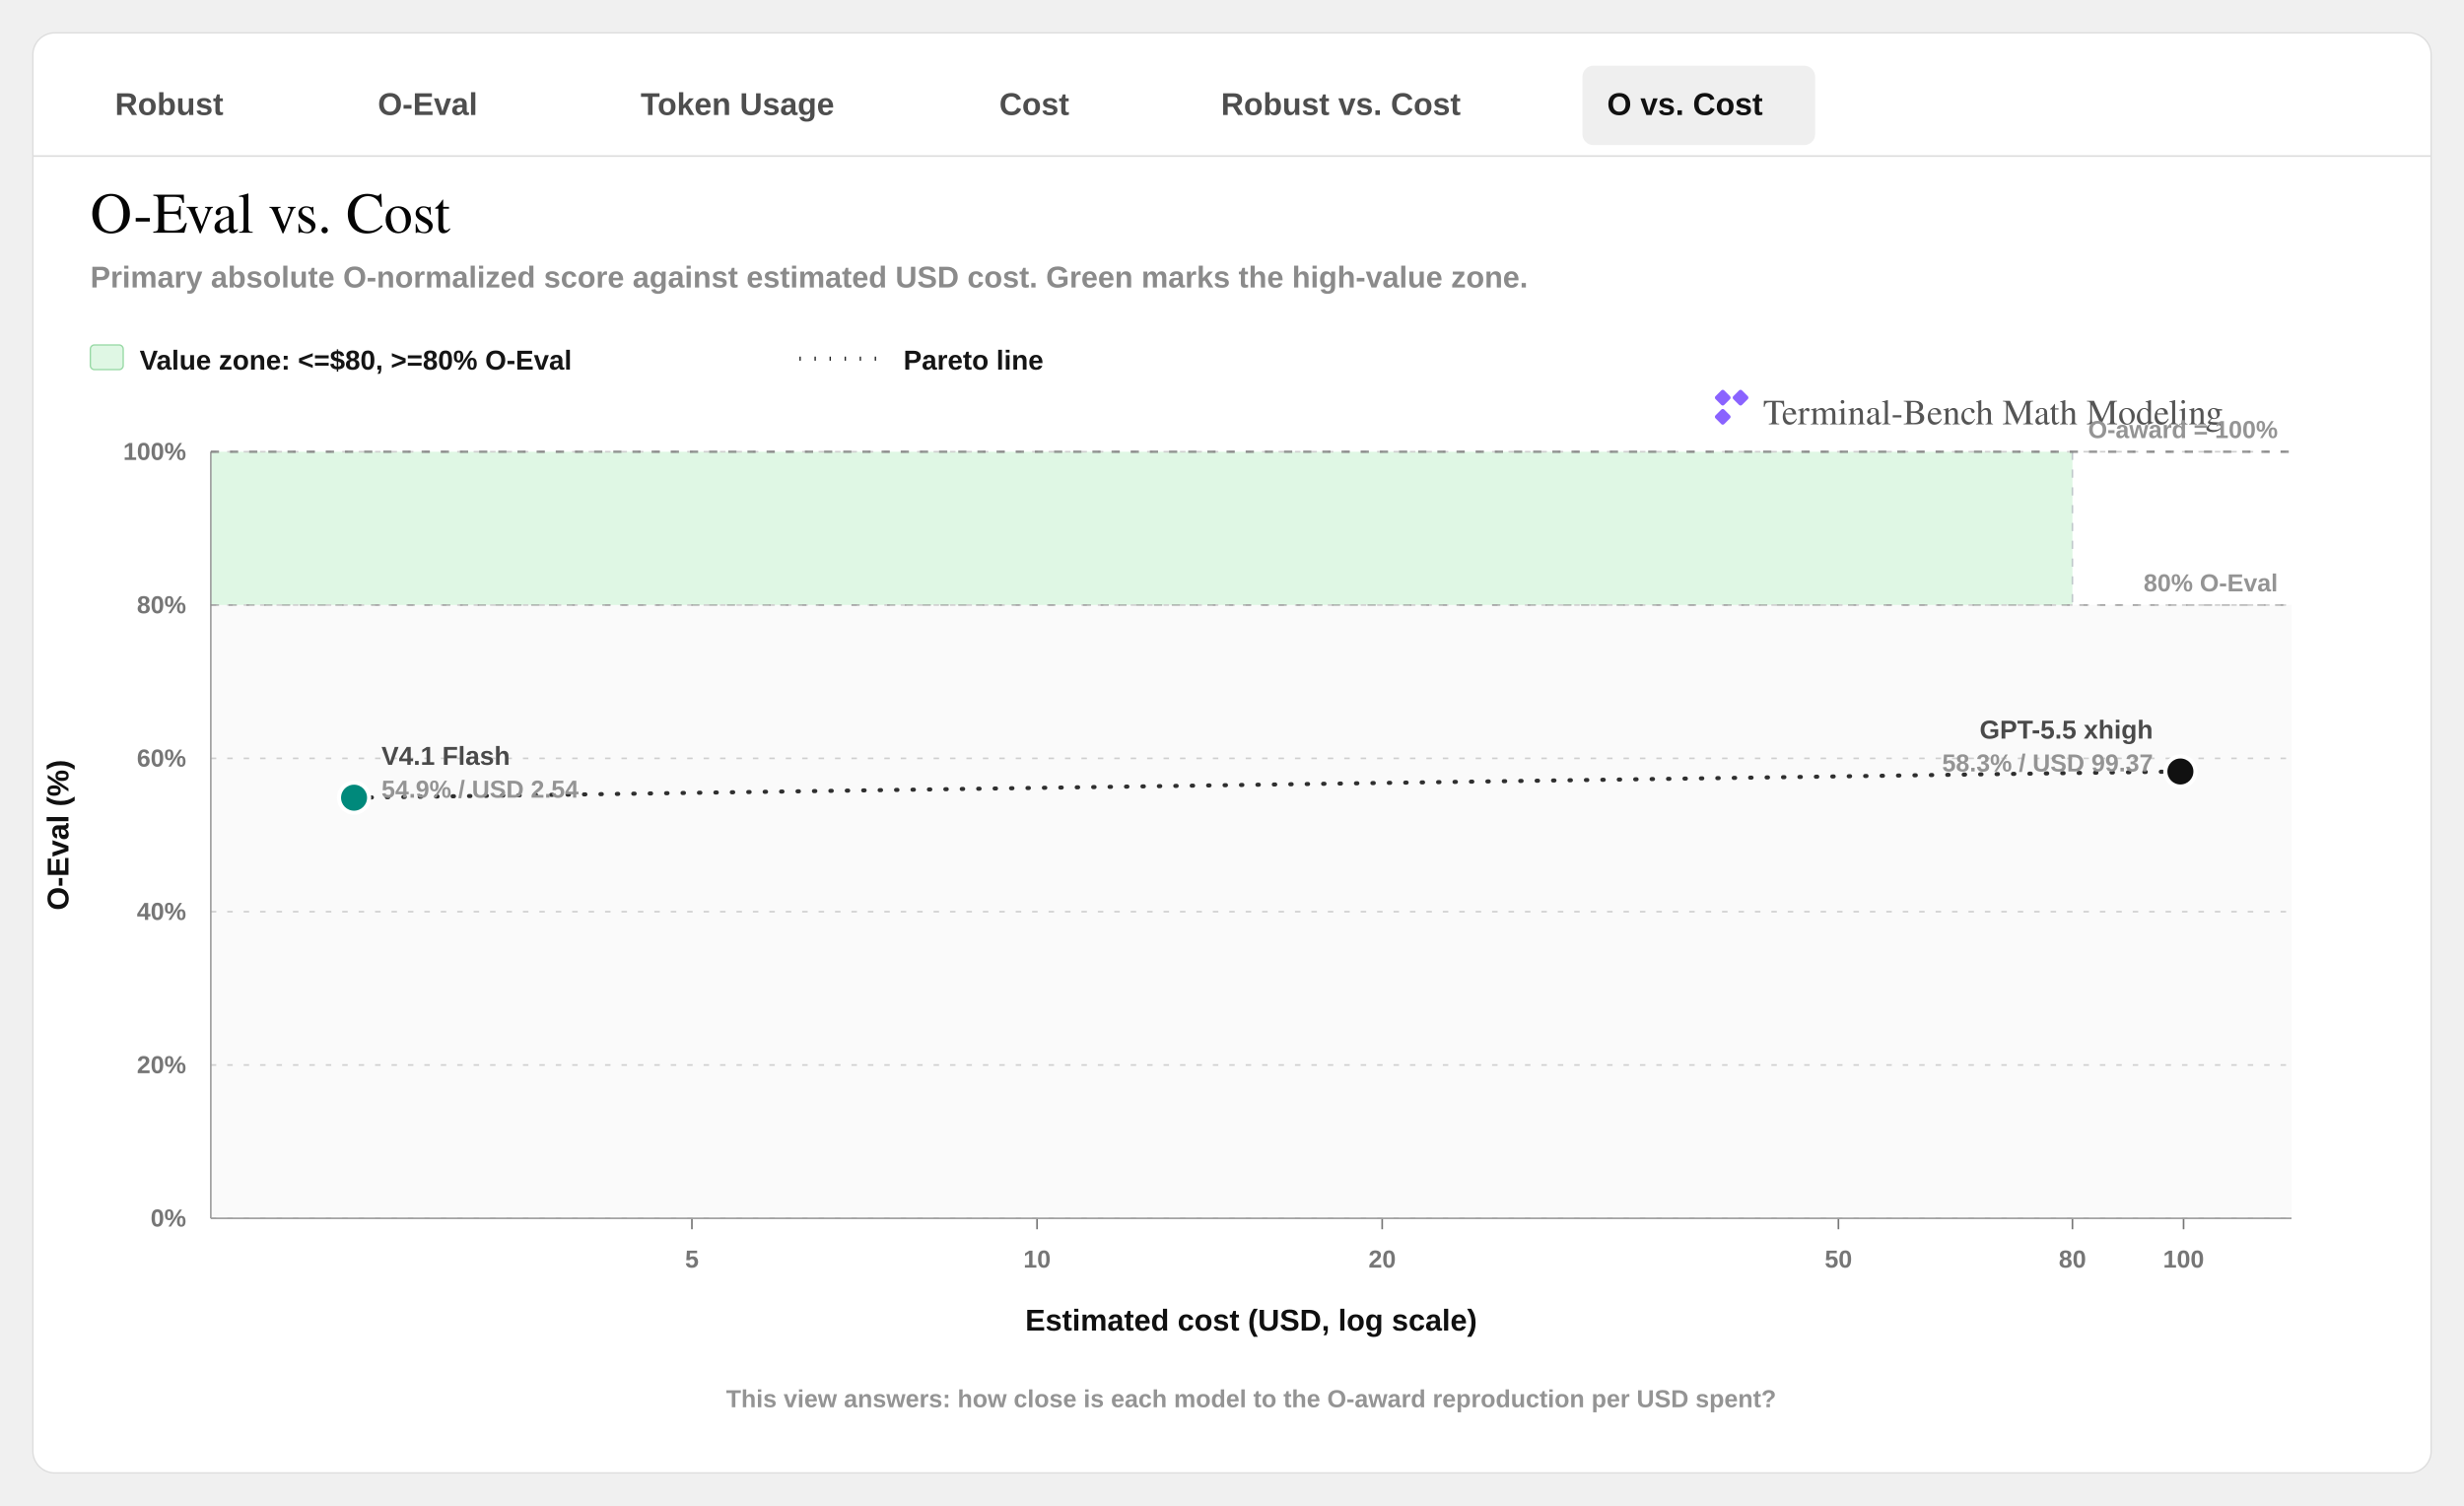
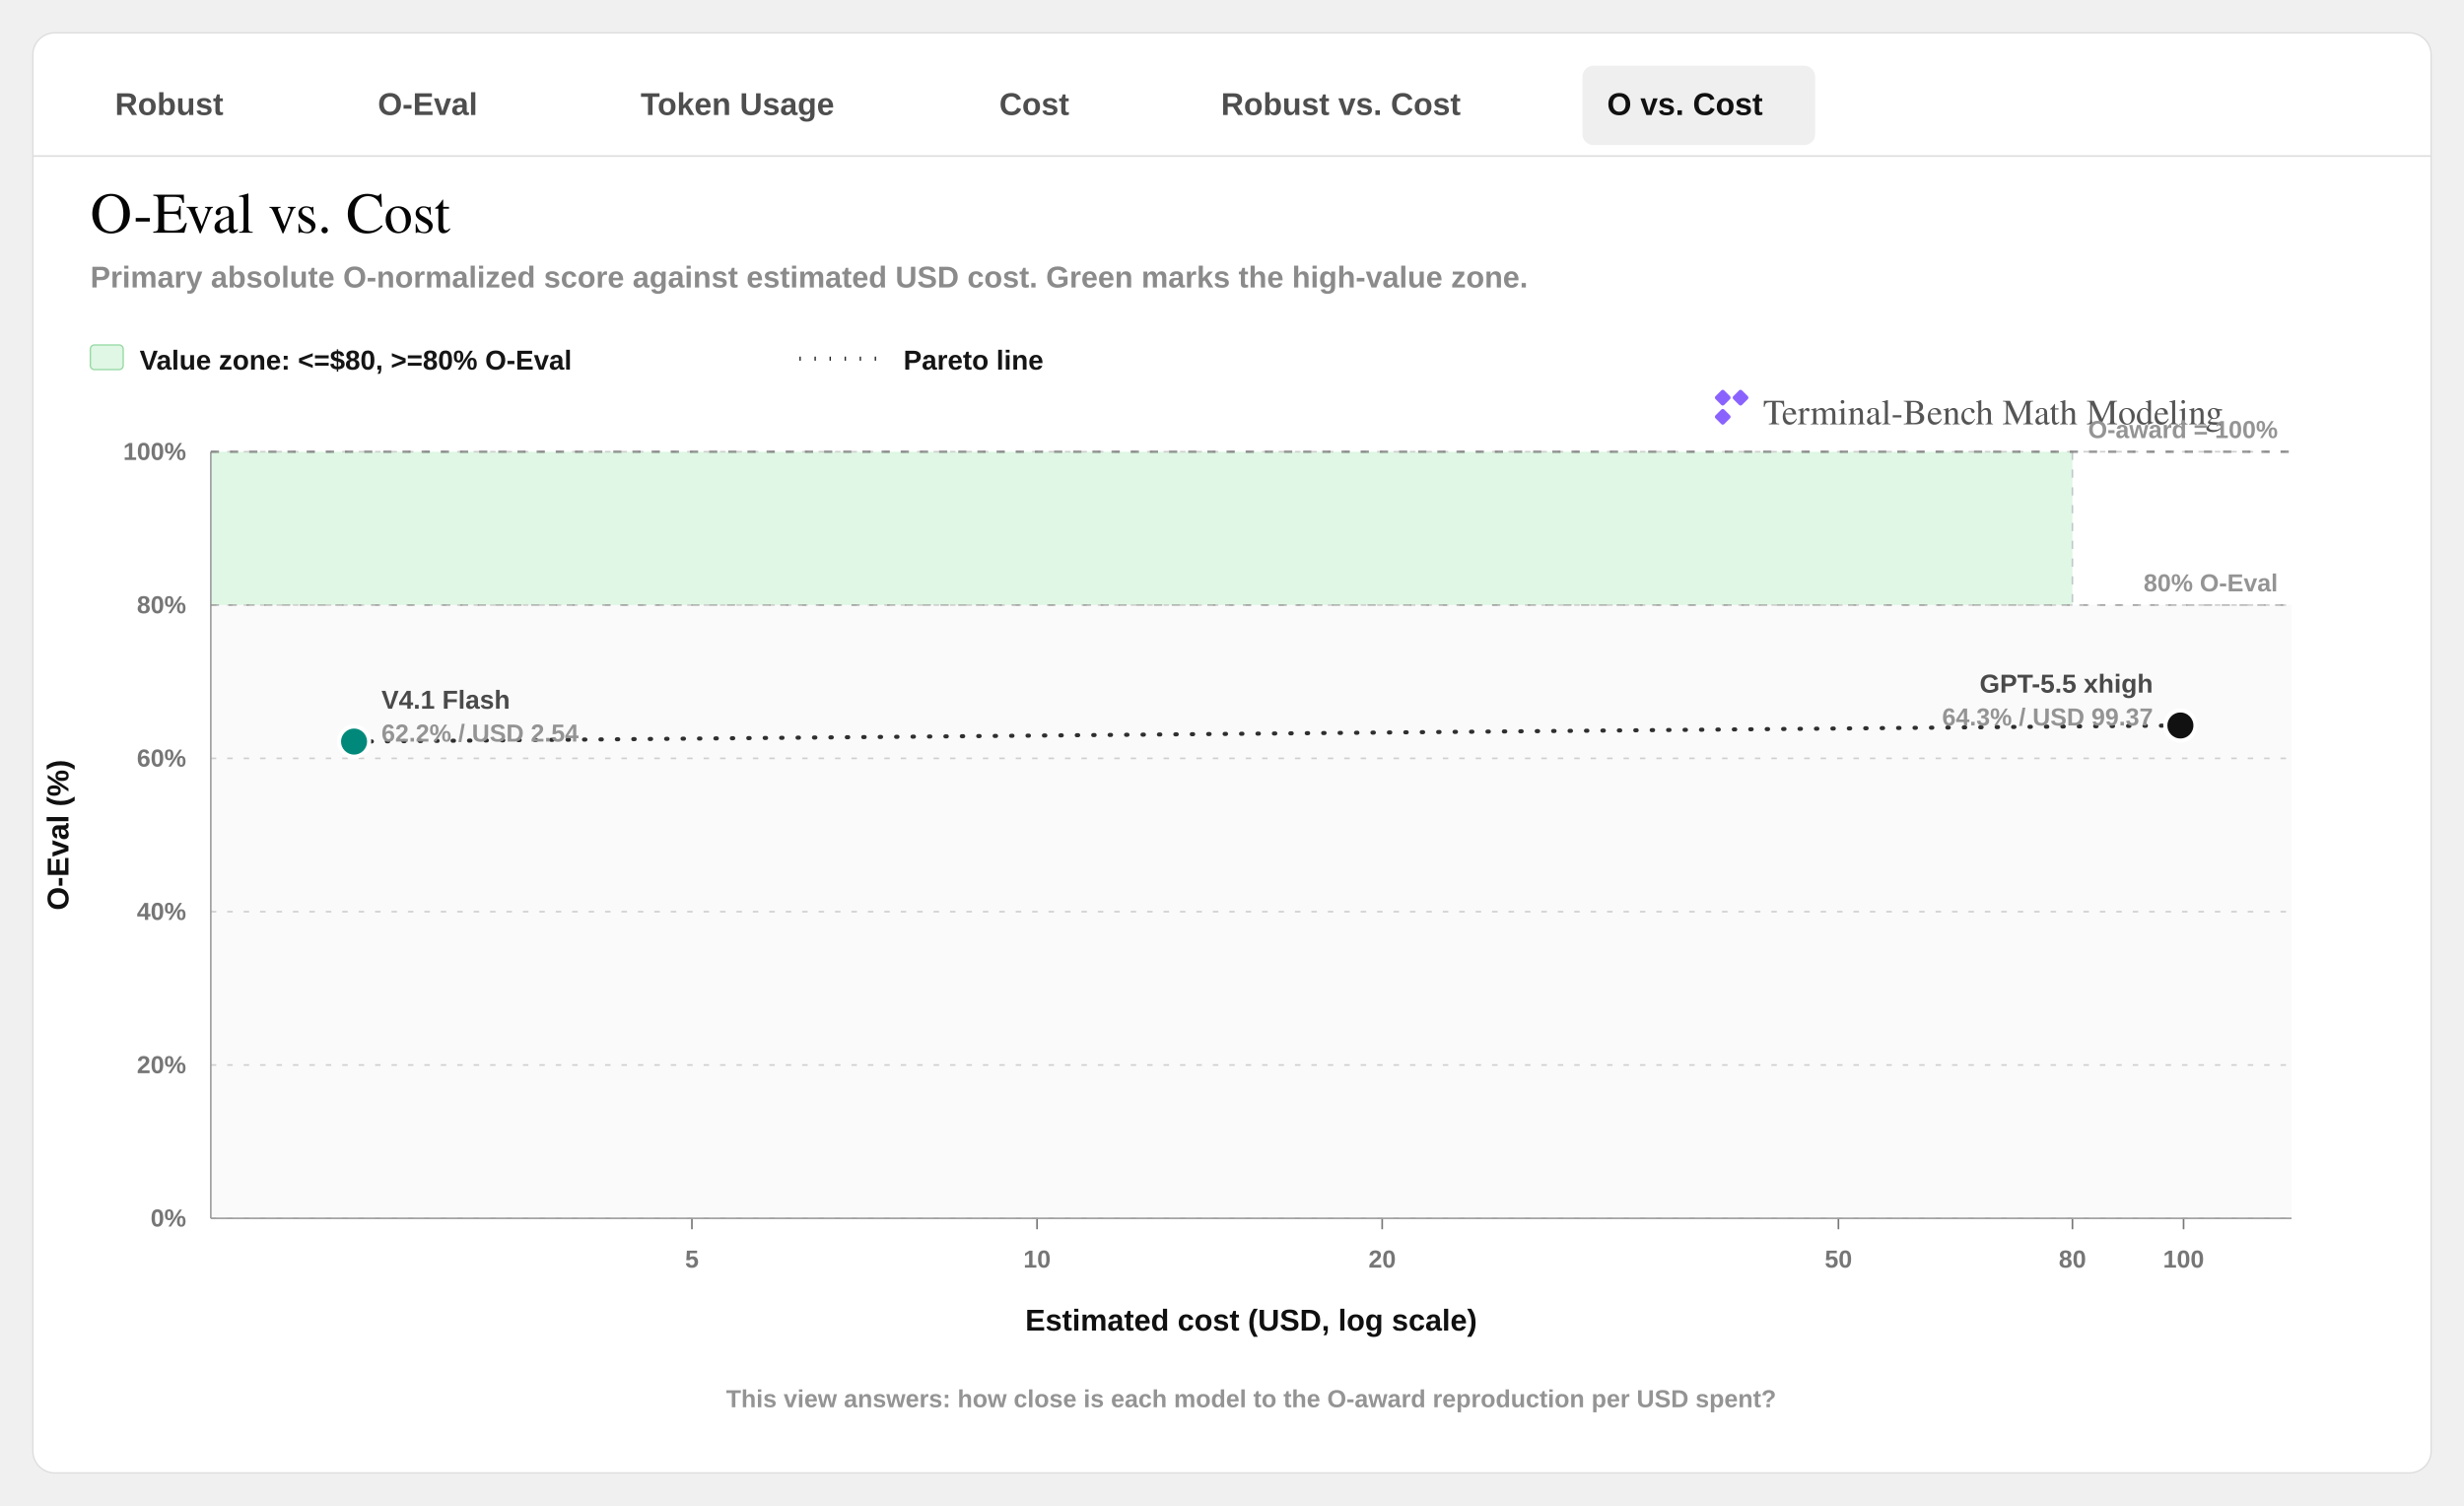
<svg xmlns="http://www.w3.org/2000/svg" width="1800" height="1100" viewBox="0 0 1800 1100" role="img">
  <style>
      .title { font-family: Georgia, Times, serif; font-size: 42px; fill: #050505; }
      .subtitle { font-family: Arial, Helvetica, sans-serif; font-size: 22px; fill: #8b8b8b; font-weight: 650; }
      .tab { font-family: Arial, Helvetica, sans-serif; font-size: 23px; fill: #4e4e4e; font-weight: 760; }
      .tab-active { fill: #111111; }
      .axis { font-family: Arial, Helvetica, sans-serif; font-size: 18px; fill: #767676; font-weight: 600; }
      .axis-title { font-family: Arial, Helvetica, sans-serif; font-size: 22px; fill: #101010; font-weight: 720; }
      .legend { font-family: Arial, Helvetica, sans-serif; font-size: 20px; fill: #151515; font-weight: 680; }
      .x-label { font-family: Arial, Helvetica, sans-serif; font-size: 18px; fill: #151515; font-weight: 650; }
      .bar-label { font-family: Arial, Helvetica, sans-serif; font-size: 22px; fill: #ffffff; font-weight: 800; }
      .top-label { font-family: Arial, Helvetica, sans-serif; font-size: 19px; fill: #939393; font-weight: 750; }
      .small-note { font-family: Arial, Helvetica, sans-serif; font-size: 18px; fill: #949494; font-weight: 650; }
      .point-label { font-family: Arial, Helvetica, sans-serif; font-size: 19px; fill: #4a4a4a; font-weight: 700; }
      .brand { font-family: Georgia, Times, serif; font-size: 26px; fill: #555555; }
    </style>
  <rect x="24.00" y="24.00" width="1752.00" height="1052.00" fill="#ffffff" stroke="#dddddd" rx="16.00" />
  <text x="84.00" y="84.00" text-anchor="start" class="tab">Robust</text>
  <text x="276.00" y="84.00" text-anchor="start" class="tab">O-Eval</text>
  <text x="468.00" y="84.00" text-anchor="start" class="tab">Token Usage</text>
  <text x="730.00" y="84.00" text-anchor="start" class="tab">Cost</text>
  <text x="892.00" y="84.00" text-anchor="start" class="tab">Robust vs. Cost</text>
  <rect x="1156.00" y="48.00" width="170.00" height="58.00" fill="#efefef" rx="8.00" />
  <text x="1174.00" y="84.00" text-anchor="start" class="tab tab-active">O vs. Cost</text>
  <line x1="24.00" y1="114.00" x2="1776.00" y2="114.00" stroke="#dddddd" stroke-width="1.20" />
  <text x="66.00" y="170.00" text-anchor="start" class="title">O-Eval vs. Cost</text>
  <text x="66.00" y="210.00" text-anchor="start" class="subtitle">Primary absolute O-normalized score against estimated USD cost. Green marks the high-value zone.</text>
  <rect x="66.00" y="252.00" width="24.00" height="18.00" fill="#dff7e4" stroke="#98d9a5" rx="3.00" />
  <text x="102.00" y="270.00" text-anchor="start" class="legend">Value zone: &lt;=$80, &gt;=80% O-Eval</text>
  <line x1="584.00" y1="262.00" x2="644.00" y2="262.00" stroke="#222222" stroke-width="3.00" stroke-dasharray="1 10" />
  <text x="660.00" y="270.00" text-anchor="start" class="legend">Pareto line</text>
  <rect x="1254.00" y="286.00" width="9" height="9" rx="1.5" fill="#8a63ff" transform="rotate(-45 1258.50 290.50)" />
  <rect x="1267.00" y="286.00" width="9" height="9" rx="1.5" fill="#8a63ff" transform="rotate(-45 1271.50 290.50)" />
  <rect x="1254.00" y="300.00" width="9" height="9" rx="1.5" fill="#8a63ff" transform="rotate(-45 1258.50 304.50)" />
  <text x="1288.00" y="310.00" text-anchor="start" class="brand">Terminal-Bench Math Modeling</text>
  <rect x="154.00" y="330.00" width="1359.97" height="112.00" fill="#dff7e4" />
  <line x1="1513.97" y1="330.00" x2="1513.97" y2="890.00" stroke="#9ca3af" stroke-width="1.20" stroke-dasharray="6 7" opacity="0.550" />
  <rect x="154.00" y="442.00" width="1520.00" height="448.00" fill="#fafafa" />
  <line x1="154.00" y1="890.00" x2="1674.00" y2="890.00" stroke="#cfcfcf" stroke-width="1.20" stroke-dasharray="4 8" />
  <text x="136.00" y="896.00" text-anchor="end" class="axis">0%</text>
  <line x1="154.00" y1="778.00" x2="1674.00" y2="778.00" stroke="#cfcfcf" stroke-width="1.20" stroke-dasharray="4 8" />
  <text x="136.00" y="784.00" text-anchor="end" class="axis">20%</text>
  <line x1="154.00" y1="666.00" x2="1674.00" y2="666.00" stroke="#cfcfcf" stroke-width="1.20" stroke-dasharray="4 8" />
  <text x="136.00" y="672.00" text-anchor="end" class="axis">40%</text>
  <line x1="154.00" y1="554.00" x2="1674.00" y2="554.00" stroke="#cfcfcf" stroke-width="1.20" stroke-dasharray="4 8" />
  <text x="136.00" y="560.00" text-anchor="end" class="axis">60%</text>
  <line x1="154.00" y1="442.00" x2="1674.00" y2="442.00" stroke="#cfcfcf" stroke-width="1.20" stroke-dasharray="4 8" />
  <text x="136.00" y="448.00" text-anchor="end" class="axis">80%</text>
  <line x1="154.00" y1="330.00" x2="1674.00" y2="330.00" stroke="#cfcfcf" stroke-width="1.20" stroke-dasharray="4 8" />
  <text x="136.00" y="336.00" text-anchor="end" class="axis">100%</text>
  <line x1="505.46" y1="890.00" x2="505.46" y2="898.00" stroke="#777777" stroke-width="1.20" />
  <text x="505.46" y="926.00" text-anchor="middle" class="axis">5</text>
  <line x1="757.59" y1="890.00" x2="757.59" y2="898.00" stroke="#777777" stroke-width="1.20" />
  <text x="757.59" y="926.00" text-anchor="middle" class="axis">10</text>
  <line x1="1009.72" y1="890.00" x2="1009.72" y2="898.00" stroke="#777777" stroke-width="1.20" />
  <text x="1009.72" y="926.00" text-anchor="middle" class="axis">20</text>
  <line x1="1343.01" y1="890.00" x2="1343.01" y2="898.00" stroke="#777777" stroke-width="1.20" />
  <text x="1343.01" y="926.00" text-anchor="middle" class="axis">50</text>
  <line x1="1513.97" y1="890.00" x2="1513.97" y2="898.00" stroke="#777777" stroke-width="1.20" />
  <text x="1513.97" y="926.00" text-anchor="middle" class="axis">80</text>
  <line x1="1595.14" y1="890.00" x2="1595.14" y2="898.00" stroke="#777777" stroke-width="1.20" />
  <text x="1595.14" y="926.00" text-anchor="middle" class="axis">100</text>
  <line x1="154.00" y1="890.00" x2="1674.00" y2="890.00" stroke="#9e9e9e" stroke-width="1.20" />
  <line x1="154.00" y1="330.00" x2="154.00" y2="890.00" stroke="#9e9e9e" stroke-width="1.20" />
  <text x="914.00" y="972.00" text-anchor="middle" class="axis-title">Estimated cost (USD, log scale)</text>
  <text x="50.00" y="610.00" text-anchor="middle" class="axis-title" transform="rotate(-90 50.00 610.00)">O-Eval (%)</text>
  <line x1="154.00" y1="442.00" x2="1674.00" y2="442.00" stroke="#808080" stroke-width="1.20" stroke-dasharray="6 7" opacity="0.550" />
  <line x1="154.00" y1="330.00" x2="1674.00" y2="330.00" stroke="#777777" stroke-width="1.80" stroke-dasharray="6 8" opacity="0.750" />
  <text x="1664.00" y="320.00" text-anchor="end" class="small-note">O-award = 100%</text>
  <text x="1664.00" y="432.00" text-anchor="end" class="small-note">80% O-Eval</text>
-   <path d="M 258.64 582.73 L 1592.83 563.58" fill="none" stroke="#2f2f2f" stroke-width="3.00" stroke-dasharray="1 11" stroke-linecap="round" />
-   <circle cx="258.64" cy="582.73" r="11.00" fill="#00897b" stroke="#ffffff" stroke-width="3.00" />
-   <text x="278.64" y="558.73" text-anchor="start" class="point-label">V4.1 Flash</text>
-   <text x="278.64" y="582.73" text-anchor="start" class="small-note">54.9% / USD 2.54</text>
-   <circle cx="1592.83" cy="563.58" r="11.00" fill="#111111" stroke="#ffffff" stroke-width="3.00" />
-   <text x="1572.83" y="539.58" text-anchor="end" class="point-label">GPT-5.5 xhigh</text>
-   <text x="1572.83" y="563.58" text-anchor="end" class="small-note">58.3% / USD 99.37</text>
+   <path d="M 258.64 541.74 L 1592.83 529.98" fill="none" stroke="#2f2f2f" stroke-width="3.00" stroke-dasharray="1 11" stroke-linecap="round" />
+   <circle cx="258.64" cy="541.74" r="11.00" fill="#00897b" stroke="#ffffff" stroke-width="3.00" />
+   <text x="278.64" y="517.74" text-anchor="start" class="point-label">V4.1 Flash</text>
+   <text x="278.64" y="541.74" text-anchor="start" class="small-note">62.2% / USD 2.54</text>
+   <circle cx="1592.83" cy="529.98" r="11.00" fill="#111111" stroke="#ffffff" stroke-width="3.00" />
+   <text x="1572.83" y="505.98" text-anchor="end" class="point-label">GPT-5.5 xhigh</text>
+   <text x="1572.83" y="529.98" text-anchor="end" class="small-note">64.3% / USD 99.37</text>
  <text x="914.00" y="1028.00" text-anchor="middle" class="small-note">This view answers: how close is each model to the O-award reproduction per USD spent?</text>
</svg>
